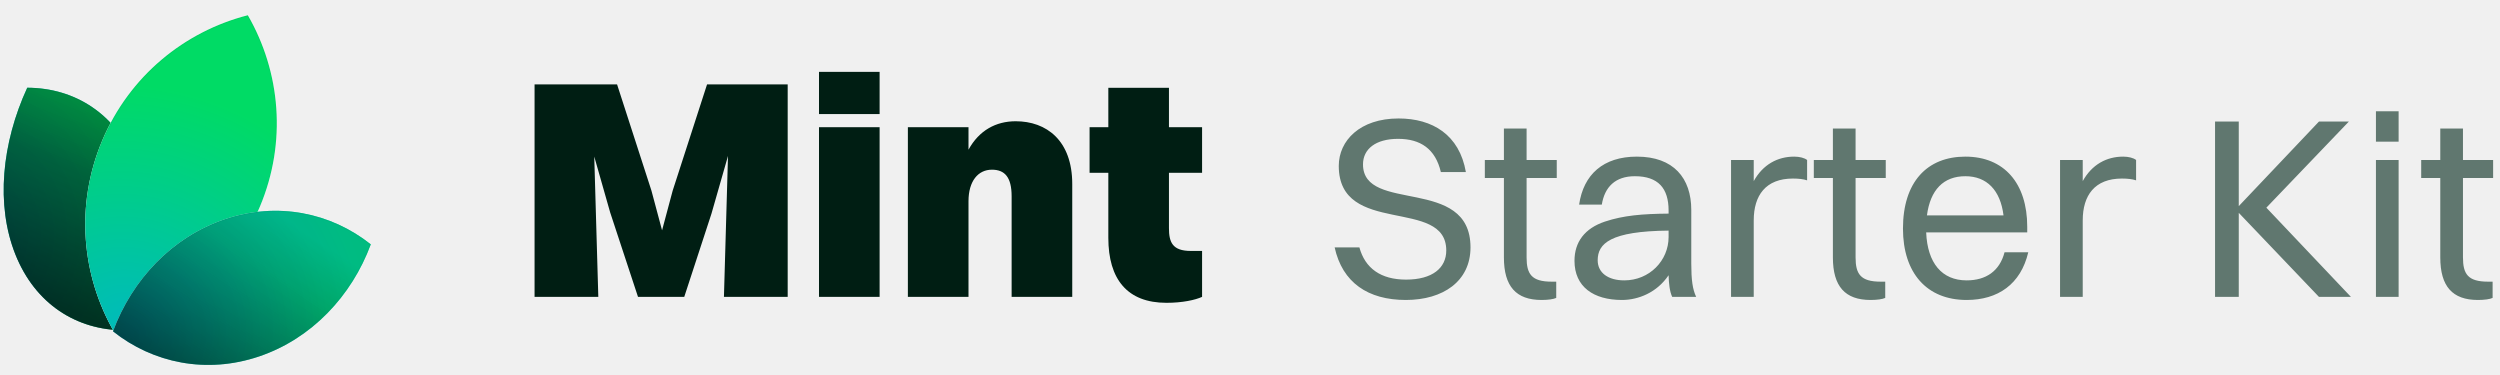
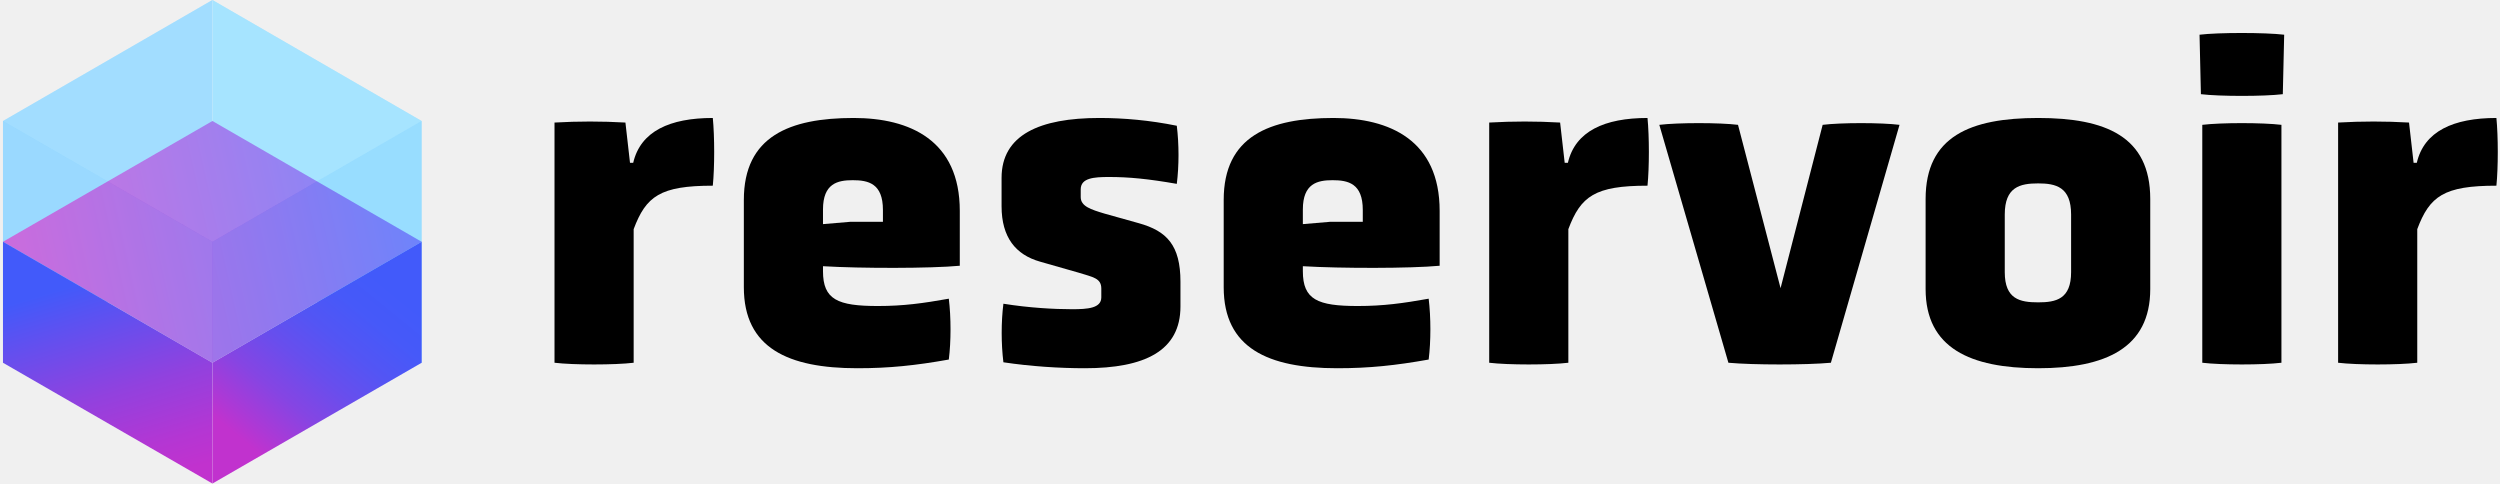
- <svg xmlns="http://www.w3.org/2000/svg" width="160" height="24" viewBox="0 0 160 24" fill="none">
-   <path d="M7.953 21.139C4.896 21.13 2.255 19.458 0.987 16.29C-0.28 13.121 0.109 9.163 1.744 5.615C4.801 5.624 7.442 7.296 8.71 10.465C9.977 13.633 9.588 17.591 7.953 21.139Z" fill="white" />
-   <path d="M7.953 21.139C4.896 21.13 2.255 19.458 0.987 16.29C-0.28 13.121 0.109 9.163 1.744 5.615C4.801 5.624 7.442 7.296 8.71 10.465C9.977 13.633 9.588 17.591 7.953 21.139Z" fill="url(#paint0_radial_115_86)" />
-   <path d="M7.953 21.139C4.896 21.13 2.255 19.458 0.987 16.29C-0.28 13.121 0.109 9.163 1.744 5.615C4.801 5.624 7.442 7.296 8.71 10.465C9.977 13.633 9.588 17.591 7.953 21.139Z" fill="black" fill-opacity="0.5" style="mix-blend-mode:hard-light" />
-   <path d="M7.953 21.139C4.896 21.13 2.255 19.458 0.987 16.29C-0.28 13.121 0.109 9.163 1.744 5.615C4.801 5.624 7.442 7.296 8.71 10.465C9.977 13.633 9.588 17.591 7.953 21.139Z" fill="url(#paint1_linear_115_86)" fill-opacity="0.5" style="mix-blend-mode:hard-light" />
-   <path d="M7.935 21.111C4.897 21.096 2.274 19.431 1.013 16.279C-0.248 13.124 0.136 9.182 1.762 5.643C4.8 5.659 7.423 7.324 8.684 10.476C9.945 13.63 9.561 17.572 7.935 21.111Z" stroke="url(#paint2_linear_115_86)" stroke-opacity="0.05" stroke-width="0.056" />
-   <path d="M7.31 21.257C11.354 20.221 14.884 17.375 16.628 13.236C18.373 9.097 17.945 4.587 15.86 0.976C11.816 2.012 8.287 4.858 6.542 8.998C4.797 13.137 5.225 17.646 7.31 21.257Z" fill="white" />
-   <path d="M7.31 21.257C11.354 20.221 14.884 17.375 16.628 13.236C18.373 9.097 17.945 4.587 15.86 0.976C11.816 2.012 8.287 4.858 6.542 8.998C4.797 13.137 5.225 17.646 7.31 21.257Z" fill="url(#paint3_radial_115_86)" />
-   <path d="M16.602 13.225C14.864 17.349 11.351 20.187 7.324 21.225C5.253 17.624 4.829 13.132 6.568 9.009C8.306 4.885 11.819 2.047 15.846 1.009C17.918 4.61 18.341 9.101 16.602 13.225Z" stroke="url(#paint4_linear_115_86)" stroke-opacity="0.05" stroke-width="0.056" />
-   <path d="M7.234 21.207C9.789 23.237 13.21 23.951 16.577 22.814C19.944 21.677 22.506 18.945 23.73 15.638C21.175 13.608 17.754 12.894 14.387 14.031C11.02 15.168 8.458 17.901 7.234 21.207Z" fill="white" />
-   <path d="M7.234 21.207C9.789 23.237 13.21 23.951 16.577 22.814C19.944 21.677 22.506 18.945 23.73 15.638C21.175 13.608 17.754 12.894 14.387 14.031C11.02 15.168 8.458 17.901 7.234 21.207Z" fill="url(#paint5_radial_115_86)" />
-   <path d="M7.234 21.207C9.789 23.237 13.21 23.951 16.577 22.814C19.944 21.677 22.506 18.945 23.73 15.638C21.175 13.608 17.754 12.894 14.387 14.031C11.02 15.168 8.458 17.901 7.234 21.207Z" fill="black" fill-opacity="0.2" style="mix-blend-mode:hard-light" />
-   <path d="M7.234 21.207C9.789 23.237 13.21 23.951 16.577 22.814C19.944 21.677 22.506 18.945 23.73 15.638C21.175 13.608 17.754 12.894 14.387 14.031C11.02 15.168 8.458 17.901 7.234 21.207Z" fill="url(#paint6_linear_115_86)" fill-opacity="0.5" style="mix-blend-mode:hard-light" />
-   <path d="M16.568 22.787C13.218 23.918 9.814 23.212 7.267 21.198C8.492 17.907 11.044 15.189 14.396 14.058C17.747 12.927 21.15 13.633 23.697 15.648C22.472 18.938 19.92 21.656 16.568 22.787Z" stroke="url(#paint7_linear_115_86)" stroke-opacity="0.05" stroke-width="0.056" />
-   <path d="M34.212 19V5.4H39.492L41.692 12.2L42.372 14.74L43.052 12.2L45.252 5.4H50.412V19H46.332L46.592 9.98L45.532 13.68L43.792 19H40.832L39.052 13.6L38.032 10.02L38.292 19H34.212ZM52.416 7.3V4.6H56.295V7.3H52.416ZM52.416 19V8.14H56.295V19H52.416ZM58.104 19V8.14H61.984V9.58C62.664 8.34 63.744 7.76 65.004 7.76C66.964 7.76 68.624 8.98 68.624 11.78V19H64.744V12.56C64.744 11.34 64.304 10.86 63.484 10.86C62.604 10.86 61.984 11.58 61.984 12.88V19H58.104ZM70.933 15.22V11.06H69.733V8.14H70.933V5.62H74.813V8.14H76.933V11.06H74.813V14.6C74.813 15.5 75.033 16.06 76.213 16.06H76.933V19C76.493 19.2 75.673 19.38 74.653 19.38C72.153 19.38 70.933 17.88 70.933 15.22Z" fill="#001E13" />
-   <path d="M87.232 10.519C87.232 13.687 94.112 11.229 94.112 15.832C94.112 17.994 92.364 19.198 89.971 19.198C87.562 19.198 85.912 18.093 85.417 15.832H87.001C87.364 17.169 88.371 17.895 89.987 17.895C91.671 17.895 92.561 17.152 92.561 16.03C92.561 12.598 85.681 15.155 85.681 10.618C85.681 9.001 87.034 7.582 89.509 7.582C91.671 7.582 93.403 8.621 93.816 11.014H92.215C91.868 9.529 90.912 8.886 89.476 8.886C88.057 8.886 87.232 9.529 87.232 10.519ZM96.25 16.476V11.393H95.029V10.239H96.25V8.226H97.702V10.239H99.632V11.393H97.702V16.476C97.702 17.532 98.015 18.026 99.302 18.026H99.599V19.066C99.434 19.148 99.071 19.198 98.659 19.198C97.025 19.198 96.25 18.323 96.25 16.476ZM102.516 13.093H101.064C101.345 11.162 102.615 10.024 104.76 10.024C107.103 10.024 108.242 11.393 108.242 13.44V16.888C108.242 17.895 108.324 18.521 108.555 19H107.021C106.856 18.654 106.806 18.142 106.79 17.614C106.047 18.72 104.859 19.198 103.803 19.198C101.988 19.198 100.767 18.357 100.767 16.69C100.767 15.486 101.427 14.611 102.714 14.182C103.902 13.786 105.107 13.687 106.79 13.671V13.473C106.79 12.053 106.13 11.278 104.628 11.278C103.374 11.278 102.698 11.971 102.516 13.093ZM102.252 16.657C102.252 17.465 102.929 17.944 103.952 17.944C105.569 17.944 106.79 16.674 106.79 15.172V14.759C103.061 14.793 102.252 15.585 102.252 16.657ZM110.787 19V10.239H112.239V11.591C112.833 10.519 113.774 10.024 114.83 10.024C115.176 10.024 115.49 10.107 115.655 10.239V11.542C115.407 11.46 115.094 11.427 114.747 11.427C112.998 11.427 112.239 12.515 112.239 14.1V19H110.787ZM117.305 16.476V11.393H116.084V10.239H117.305V8.226H118.757V10.239H120.688V11.393H118.757V16.476C118.757 17.532 119.071 18.026 120.358 18.026H120.655V19.066C120.49 19.148 120.127 19.198 119.714 19.198C118.081 19.198 117.305 18.323 117.305 16.476ZM129.809 16.145C129.33 18.192 127.862 19.198 125.865 19.198C123.324 19.198 121.79 17.482 121.79 14.627C121.79 11.658 123.324 10.024 125.783 10.024C128.258 10.024 129.743 11.723 129.743 14.512V14.875H123.275C123.357 16.838 124.281 17.944 125.865 17.944C127.103 17.944 127.977 17.35 128.291 16.145H129.809ZM125.783 11.278C124.38 11.278 123.539 12.152 123.324 13.786H128.225C128.027 12.169 127.152 11.278 125.783 11.278ZM131.843 19V10.239H133.295V11.591C133.889 10.519 134.829 10.024 135.885 10.024C136.232 10.024 136.545 10.107 136.71 10.239V11.542C136.463 11.46 136.149 11.427 135.803 11.427C134.054 11.427 133.295 12.515 133.295 14.1V19H131.843ZM141.763 19V7.78H143.281V13.192L148.413 7.78H150.327L145.047 13.291L150.459 19H148.413L143.281 13.621V19H141.763ZM152.06 9.067V7.12H153.512V9.067H152.06ZM152.06 19V10.239H153.512V19H152.06ZM156.178 16.476V11.393H154.957V10.239H156.178V8.226H157.63V10.239H159.56V11.393H157.63V16.476C157.63 17.532 157.943 18.026 159.23 18.026H159.527V19.066C159.362 19.148 158.999 19.198 158.587 19.198C156.953 19.198 156.178 18.323 156.178 16.476Z" fill="#002719" fill-opacity="0.6" />
+ <svg xmlns="http://www.w3.org/2000/svg" width="765" height="148" viewBox="0 0 765 148" fill="none">
+   <g clip-path="url(#clip0_405_3)">
+     <path d="M129.024 111.005L65.003 73.98V0L129.024 37.025V111.005Z" fill="#80D8FF" />
+     <path d="M0.912 111.005L65.001 73.98V0L0.912 37.025V111.005Z" fill="#7ACFFF" />
+     <path d="M65.001 111.005L129.021 73.981L65.001 37.025L0.912 73.981L65.001 111.005Z" fill="url(#paint0_linear_405_3)" />
+     <path opacity="0.3" d="M65.001 147.961L0.912 111.005V37.025L65.001 73.981V147.961Z" fill="#E4F0FE" />
+     <path d="M0.912 111.004L65.001 147.96V111.004L0.912 73.98V111.004Z" fill="url(#paint1_linear_405_3)" />
+     <path opacity="0.3" d="M65.003 147.961L129.024 111.005V37.025L65.003 73.981V147.961Z" fill="#D0E6FF" />
+     <path d="M129.024 111.004L65.003 147.96V111.004L129.024 73.98V111.004Z" fill="url(#paint2_linear_405_3)" />
+     <path opacity="0.3" d="M65.001 73.98L129.021 37.025L65.001 0L0.912 37.025L65.001 73.98Z" fill="white" />
+     <path d="M169.68 111C175.42 111.7 188.16 111.7 193.9 111V70.12C197.68 60.04 202.02 56.82 218.12 56.82C218.68 51.22 218.68 41.84 218.12 36.1C204.96 36.1 196 40.16 193.76 49.82H192.78L191.38 37.5C184.1 37.08 176.96 37.08 169.68 37.5V111Z" fill="black" />
+     <path d="M293.696 64.52C293.696 42.96 278.436 36.1 261.216 36.1C241.616 36.1 227.616 41.7 227.616 61.16V87.9C227.616 106.52 241.196 112.68 262.336 112.68C272.136 112.68 280.116 111.84 290.336 110.02C291.036 104.42 291.036 97.14 290.336 91.4C282.496 92.8 276.476 93.64 268.636 93.64C256.316 93.64 251.836 91.68 251.836 83V81.46C263.456 82.16 284.736 82.16 293.696 81.32V64.52ZM270.176 67.88H260.096L251.836 68.58V64.1C251.836 56.12 256.316 55.14 260.936 55.14C265.696 55.14 270.176 56.12 270.176 64.24V67.88Z" fill="black" />
+     <path d="M361.22 86.22C361.22 75.02 357.02 70.68 348.48 68.3L337.98 65.36C333.78 64.1 330.7 63.12 330.7 60.32V57.94C330.7 54.44 334.76 54.16 339.38 54.16C345.4 54.16 351.28 54.72 360.1 56.26C360.8 50.66 360.8 44.22 360.1 38.48C351.84 36.8 343.86 36.1 336.44 36.1C318.1 36.1 306.48 41.28 306.48 54.44V63.12C306.48 72.64 310.82 77.96 318.24 80.06L330 83.42C334.48 84.82 337 85.1 337 88.32V90.98C337 94.34 332.8 94.62 328.04 94.62C322.58 94.62 314.88 94.2 307.04 92.94C306.34 98.54 306.34 105.12 307.04 110.86C315.44 112.12 324.26 112.68 331.96 112.68C350.3 112.68 361.22 107.36 361.22 93.78V86.22Z" fill="black" />
+     <path d="M440.532 64.52C440.532 42.96 425.272 36.1 408.052 36.1C388.452 36.1 374.452 41.7 374.452 61.16V87.9C374.452 106.52 388.032 112.68 409.172 112.68C418.972 112.68 426.952 111.84 437.172 110.02C437.872 104.42 437.872 97.14 437.172 91.4C429.332 92.8 423.312 93.64 415.472 93.64C403.152 93.64 398.672 91.68 398.672 83V81.46C410.292 82.16 431.572 82.16 440.532 81.32V64.52ZM417.012 67.88H406.932L398.672 68.58V64.1C398.672 56.12 403.152 55.14 407.772 55.14C412.532 55.14 417.012 56.12 417.012 64.24V67.88Z" fill="black" />
+     <path d="M455.696 111C461.436 111.7 474.176 111.7 479.916 111V70.12C483.696 60.04 488.036 56.82 504.136 56.82C504.696 51.22 504.696 41.84 504.136 36.1C490.976 36.1 482.016 40.16 479.776 49.82H478.796L477.396 37.5C470.116 37.08 462.976 37.08 455.696 37.5V111Z" fill="black" />
+     <path d="M528.892 111C536.452 111.7 552.692 111.7 560.252 111L581.252 38.2C575.652 37.5 563.332 37.5 557.732 38.2L544.852 88.18L531.832 38.2C526.232 37.5 513.492 37.5 507.752 38.2L528.892 111Z" fill="black" />
+     <path d="M657.977 60.88C657.977 41.7 644.257 36.1 623.677 36.1C602.957 36.1 589.237 41.7 589.237 60.88V88.46C589.237 106.52 602.957 112.68 623.677 112.68C644.257 112.68 657.977 106.52 657.977 88.46V60.88ZM633.757 83.28C633.757 91.54 629.137 92.52 623.677 92.52C618.077 92.52 613.457 91.54 613.457 83.28V65.64C613.457 57.24 618.077 56.12 623.677 56.12C629.137 56.12 633.757 57.24 633.757 65.64V83.28Z" fill="black" />
+     <path d="M673.899 111C679.639 111.7 692.379 111.7 698.119 111V38.2C692.379 37.5 679.639 37.5 673.899 38.2V111ZM698.959 10.62C693.079 9.92 678.799 9.92 673.059 10.62L673.479 28.82C679.219 29.52 692.799 29.52 698.539 28.82L698.959 10.62Z" fill="black" />
+     <path d="M715.461 111C721.201 111.7 733.941 111.7 739.681 111V70.12C743.461 60.04 747.801 56.82 763.901 56.82C764.461 51.22 764.461 41.84 763.901 36.1C750.741 36.1 741.781 40.16 739.541 49.82H738.561L737.161 37.5C729.881 37.08 722.741 37.08 715.461 37.5V111Z" fill="black" />
+   </g>
  <defs>
-     <radialGradient id="paint0_radial_115_86" cx="0" cy="0" r="1" gradientUnits="userSpaceOnUse" gradientTransform="translate(-3.00503 15.023) rotate(-10.029) scale(17.9572 17.784)">
-       <stop stop-color="#00B0BB" />
-       <stop offset="1" stop-color="#00DB65" />
-     </radialGradient>
-     <linearGradient id="paint1_linear_115_86" x1="7.39" y1="4.813" x2="1.63" y2="18.689" gradientUnits="userSpaceOnUse">
-       <stop stop-color="#18E299" />
-       <stop offset="1" />
+     <linearGradient id="paint0_linear_405_3" x1="3.309" y1="87.793" x2="128.355" y2="59.843" gradientUnits="userSpaceOnUse">
+       <stop stop-color="#C132CE" />
+       <stop offset="1" stop-color="#425AFA" />
    </linearGradient>
-     <linearGradient id="paint2_linear_115_86" x1="7.948" y1="8.016" x2="1.761" y2="18.746" gradientUnits="userSpaceOnUse">
-       <stop />
-       <stop offset="1" stop-opacity="0" />
+     <linearGradient id="paint1_linear_405_3" x1="25.546" y1="86.378" x2="43.989" y2="147.733" gradientUnits="userSpaceOnUse">
+       <stop stop-color="#425AFA" />
+       <stop offset="0.16" stop-color="#5A52F2" />
+       <stop offset="0.55" stop-color="#9241DE" />
+       <stop offset="0.84" stop-color="#B436D3" />
+       <stop offset="1" stop-color="#C132CE" />
    </linearGradient>
-     <radialGradient id="paint3_radial_115_86" cx="0" cy="0" r="1" gradientUnits="userSpaceOnUse" gradientTransform="translate(8.11404 20.8822) rotate(-75.7542) scale(21.6246 23.7772)">
-       <stop stop-color="#00BBBB" />
-       <stop offset="0.713" stop-color="#00DB65" />
-     </radialGradient>
-     <linearGradient id="paint4_linear_115_86" x1="7.602" y1="5.871" x2="15.556" y2="16.372" gradientUnits="userSpaceOnUse">
-       <stop />
-       <stop offset="1" stop-opacity="0" />
+     <linearGradient id="paint2_linear_405_3" x1="76.326" y1="136.381" x2="117.183" y2="86.25" gradientUnits="userSpaceOnUse">
+       <stop stop-color="#C132CE" />
+       <stop offset="0.1" stop-color="#AB39D6" />
+       <stop offset="0.28" stop-color="#8545E3" />
+       <stop offset="0.47" stop-color="#684EED" />
+       <stop offset="0.65" stop-color="#5355F4" />
+       <stop offset="0.83" stop-color="#4659F9" />
+       <stop offset="1" stop-color="#425AFA" />
    </linearGradient>
-     <radialGradient id="paint5_radial_115_86" cx="0" cy="0" r="1" gradientUnits="userSpaceOnUse" gradientTransform="translate(7.84537 21.5181) rotate(-20.3525) scale(18.5603 17.32)">
-       <stop stop-color="#00B0BB" />
-       <stop offset="1" stop-color="#00DB65" />
-     </radialGradient>
-     <linearGradient id="paint6_linear_115_86" x1="16.808" y1="13.007" x2="10.041" y2="22.994" gradientUnits="userSpaceOnUse">
-       <stop stop-color="#00B1BC" />
-       <stop offset="1" />
-     </linearGradient>
-     <linearGradient id="paint7_linear_115_86" x1="16.808" y1="13.007" x2="14.169" y2="23.841" gradientUnits="userSpaceOnUse">
-       <stop />
-       <stop offset="1" stop-opacity="0" />
-     </linearGradient>
+     <clipPath id="clip0_405_3">
+       <rect width="765" height="148" fill="white" />
+     </clipPath>
  </defs>
</svg>
